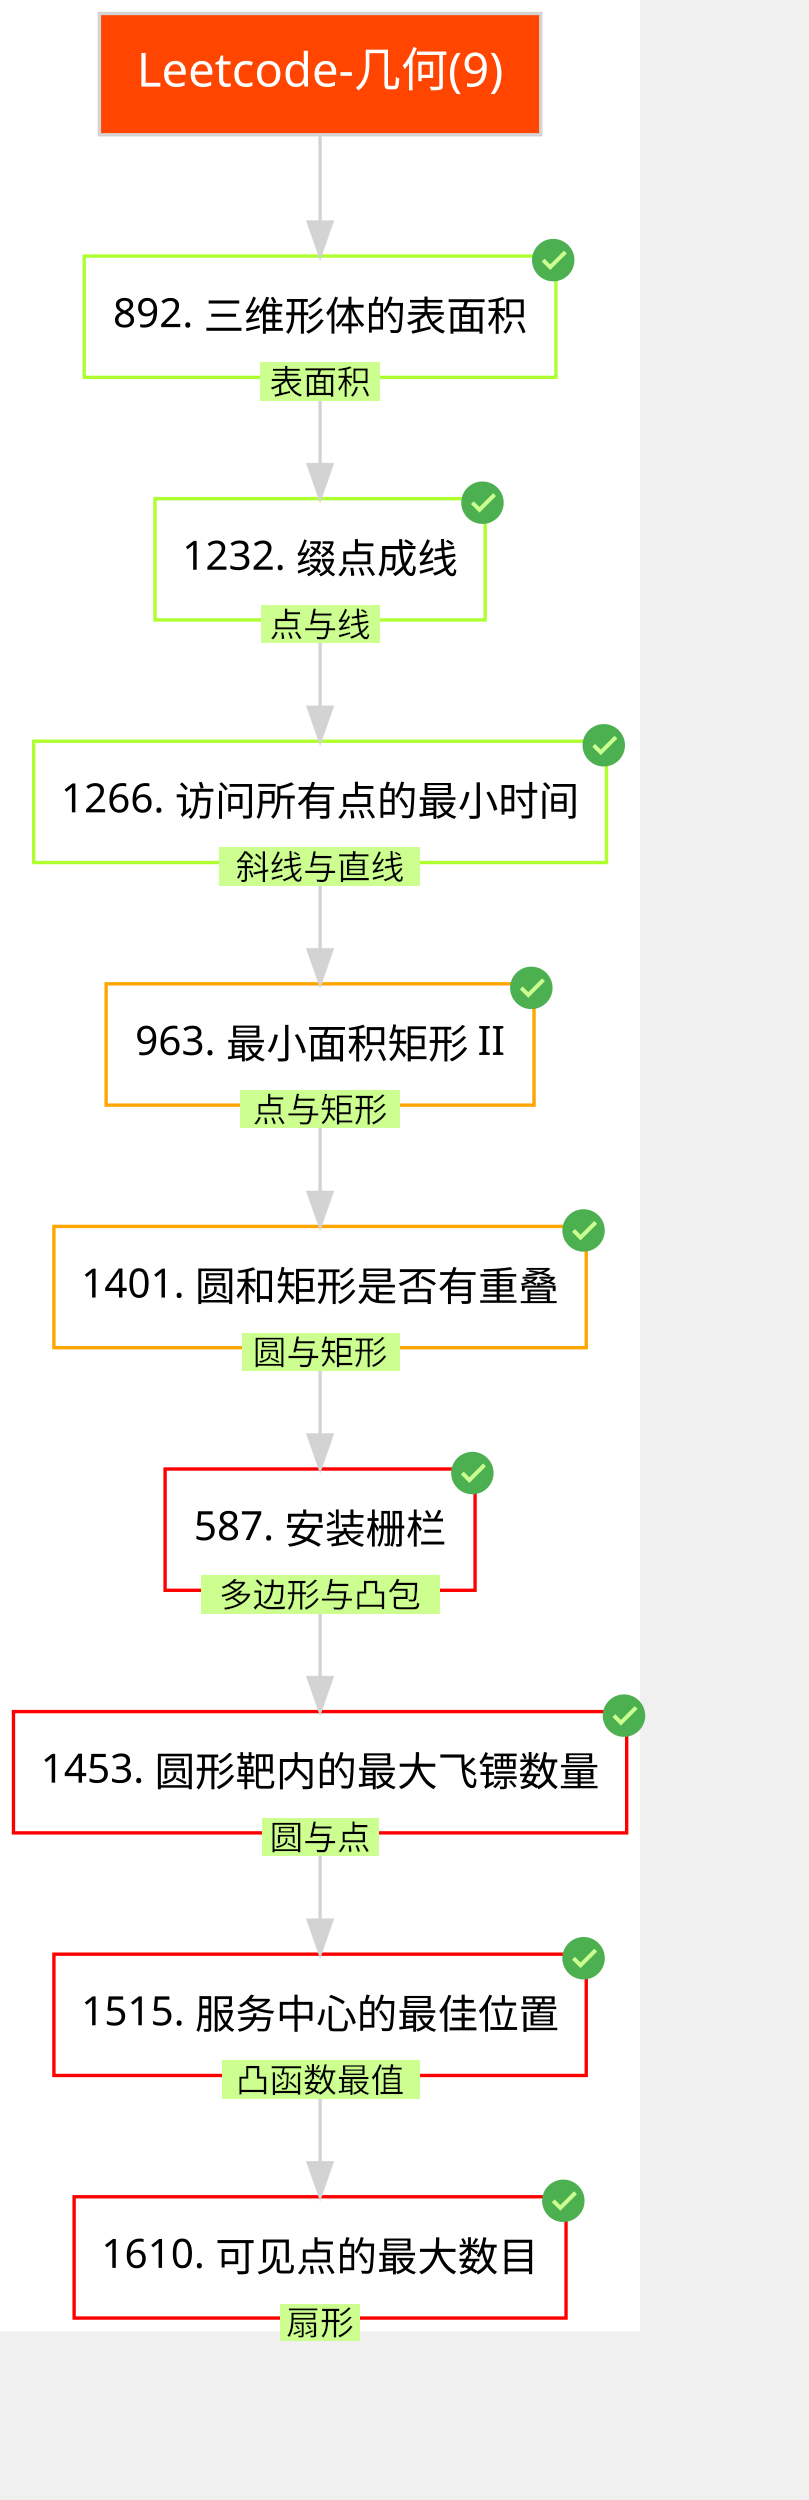
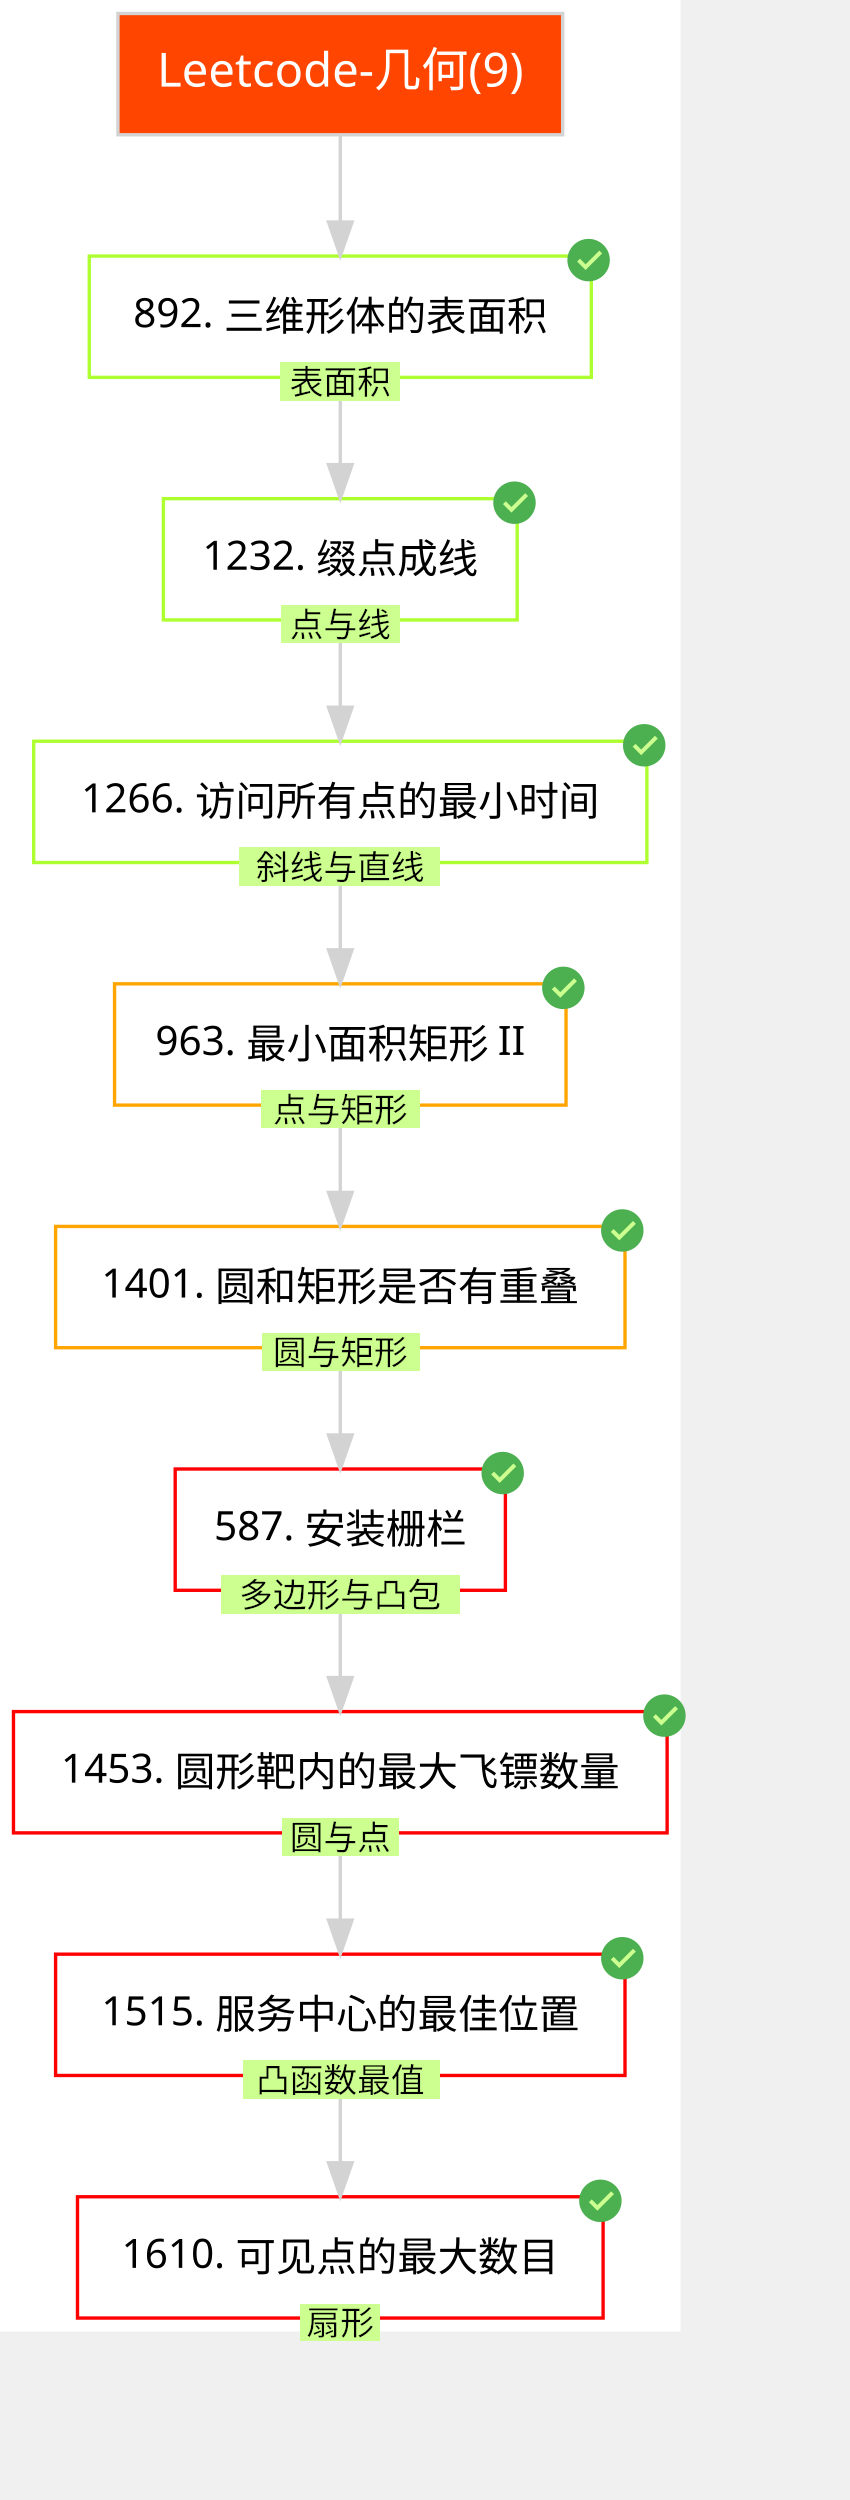
- <svg xmlns="http://www.w3.org/2000/svg" xmlns:xlink="http://www.w3.org/1999/xlink" height="742pt" viewBox="0.00 0.00 240.0 742.0" width="240pt">
+ <svg xmlns="http://www.w3.org/2000/svg" xmlns:xlink="http://www.w3.org/1999/xlink" height="742pt" viewBox="0.00 0.00 252.0 742.0" width="252pt">
  <g class="graph" id="graph0" transform="scale(1 1) rotate(0) translate(4 688)">
-     <polygon fill="white" points="-4,4 -4,-688 186,-688 186,4 -4,4" stroke="transparent" />
+     <polygon fill="white" points="-4,4 -4,-688 198,-688 198,4 -4,4" stroke="transparent" />
    <g class="node" id="node1">
      <g id="a_node1">
        <a target="_parent" xlink:href="https://leetcode-cn.com/tag/geometry" xlink:title="Leetcode-几何(9)">
-           <polygon fill="orangered" points="156.5,-684 25.5,-684 25.5,-648 156.5,-648 156.5,-684" stroke="lightgrey" />
-           <text fill="white" font-family="Microsoft YaHei" font-size="14.00" text-anchor="middle" x="91" y="-662.3">
+           <polygon fill="orangered" points="163,-684 31,-684 31,-648 163,-648 163,-684" stroke="lightgrey" />
+           <text fill="white" font-family="Microsoft YaHei" font-size="14.00" text-anchor="middle" x="97" y="-662.3">
      Leetcode-几何(9)
     </text>
        </a>
      </g>
    </g>
    <g class="node" id="node2">
      <g id="a_node2">
        <a target="_parent" xlink:href="https://leetcode-cn.com/problems/surface-area-of-3d-shapes" xlink:title="892. 三维形体的表面积">
-           <polygon fill="none" points="161,-612 21,-612 21,-576 161,-576 161,-612" stroke="greenyellow" />
-           <text font-family="Microsoft YaHei" font-size="12.00" text-anchor="middle" x="91" y="-590.9">
+           <polygon fill="none" points="171.5,-612 22.5,-612 22.5,-576 171.5,-576 171.5,-612" stroke="greenyellow" />
+           <text font-family="Microsoft YaHei" font-size="12.00" text-anchor="middle" x="97" y="-590.9">
      892. 三维形体的表面积
     </text>
        </a>
      </g>
-       <g transform="translate(153.0, -618.0) scale(0.3)">
+       <g transform="translate(163.5, -618.0) scale(0.3)">
        <circle cx="24" cy="24" fill="#4caf50" r="21" />
        <polygon fill="#ccff90" points="34.6,14.6 21,28.2 15.4,22.6 12.6,25.4 21,33.8 37.4,17.4" />
      </g>
    </g>
    <g class="edge" id="edge1">
-       <path d="M91,-647.7C91,-639.98 91,-630.71 91,-622.11" fill="none" stroke="lightgrey" />
-       <polygon fill="lightgrey" points="94.5,-622.1 91,-612.1 87.5,-622.1 94.5,-622.1" stroke="lightgrey" />
+       <path d="M97,-647.7C97,-639.98 97,-630.71 97,-622.11" fill="none" stroke="lightgrey" />
+       <polygon fill="lightgrey" points="100.5,-622.1 97,-612.1 93.5,-622.1 100.5,-622.1" stroke="lightgrey" />
    </g>
    <g class="node" id="node3">
      <g id="a_node3">
        <a target="_parent" xlink:href="https://leetcode-cn.com/problems/check-if-it-is-a-straight-line" xlink:title="1232. 缀点成线">
-           <polygon fill="none" points="140,-540 42,-540 42,-504 140,-504 140,-540" stroke="greenyellow" />
-           <text font-family="Microsoft YaHei" font-size="12.00" text-anchor="middle" x="91" y="-518.9">
+           <polygon fill="none" points="149.5,-540 44.5,-540 44.5,-504 149.5,-504 149.5,-540" stroke="greenyellow" />
+           <text font-family="Microsoft YaHei" font-size="12.00" text-anchor="middle" x="97" y="-518.9">
      1232. 缀点成线
     </text>
        </a>
      </g>
-       <g transform="translate(132.0, -546.0) scale(0.3)">
+       <g transform="translate(141.5, -546.0) scale(0.3)">
        <circle cx="24" cy="24" fill="#4caf50" r="21" />
        <polygon fill="#ccff90" points="34.6,14.6 21,28.2 15.4,22.6 12.6,25.4 21,33.8 37.4,17.4" />
      </g>
    </g>
    <g class="edge" id="edge2">
-       <path d="M91,-575.7C91,-567.98 91,-558.71 91,-550.11" fill="none" stroke="lightgrey" />
-       <polygon fill="lightgrey" points="94.5,-550.1 91,-540.1 87.5,-550.1 94.5,-550.1" stroke="lightgrey" />
+       <path d="M97,-575.7C97,-567.98 97,-558.71 97,-550.11" fill="none" stroke="lightgrey" />
+       <polygon fill="lightgrey" points="100.5,-550.1 97,-540.1 93.5,-550.1 100.5,-550.1" stroke="lightgrey" />
    </g>
    <g class="node" id="node4">
      <g id="a_node4">
        <a target="_parent" xlink:href="https://leetcode-cn.com/problems/minimum-time-visiting-all-points" xlink:title="1266. 访问所有点的最小时间">
-           <polygon fill="none" points="176,-468 6,-468 6,-432 176,-432 176,-468" stroke="greenyellow" />
-           <text font-family="Microsoft YaHei" font-size="12.00" text-anchor="middle" x="91" y="-446.9">
+           <polygon fill="none" points="188,-468 6,-468 6,-432 188,-432 188,-468" stroke="greenyellow" />
+           <text font-family="Microsoft YaHei" font-size="12.00" text-anchor="middle" x="97" y="-446.9">
      1266. 访问所有点的最小时间
     </text>
        </a>
      </g>
-       <g transform="translate(168.0, -474.0) scale(0.3)">
+       <g transform="translate(180.0, -474.0) scale(0.3)">
        <circle cx="24" cy="24" fill="#4caf50" r="21" />
        <polygon fill="#ccff90" points="34.6,14.6 21,28.2 15.4,22.6 12.6,25.4 21,33.8 37.4,17.4" />
      </g>
    </g>
    <g class="edge" id="edge3">
-       <path d="M91,-503.7C91,-495.98 91,-486.71 91,-478.11" fill="none" stroke="lightgrey" />
-       <polygon fill="lightgrey" points="94.5,-478.1 91,-468.1 87.5,-478.1 94.5,-478.1" stroke="lightgrey" />
+       <path d="M97,-503.7C97,-495.98 97,-486.71 97,-478.11" fill="none" stroke="lightgrey" />
+       <polygon fill="lightgrey" points="100.5,-478.1 97,-468.1 93.5,-478.1 100.5,-478.1" stroke="lightgrey" />
    </g>
    <g class="node" id="node5">
      <g id="a_node5">
        <a target="_parent" xlink:href="https://leetcode-cn.com/problems/minimum-area-rectangle-ii" xlink:title="963. 最小面积矩形 II">
-           <polygon fill="none" points="154.5,-396 27.5,-396 27.5,-360 154.5,-360 154.5,-396" stroke="orange" />
-           <text font-family="Microsoft YaHei" font-size="12.00" text-anchor="middle" x="91" y="-374.9">
+           <polygon fill="none" points="164,-396 30,-396 30,-360 164,-360 164,-396" stroke="orange" />
+           <text font-family="Microsoft YaHei" font-size="12.00" text-anchor="middle" x="97" y="-374.9">
      963. 最小面积矩形 II
     </text>
        </a>
      </g>
-       <g transform="translate(146.5, -402.0) scale(0.3)">
+       <g transform="translate(156.0, -402.0) scale(0.3)">
        <circle cx="24" cy="24" fill="#4caf50" r="21" />
        <polygon fill="#ccff90" points="34.6,14.6 21,28.2 15.4,22.6 12.6,25.4 21,33.8 37.4,17.4" />
      </g>
    </g>
    <g class="edge" id="edge4">
-       <path d="M91,-431.7C91,-423.98 91,-414.71 91,-406.11" fill="none" stroke="lightgrey" />
-       <polygon fill="lightgrey" points="94.5,-406.1 91,-396.1 87.5,-406.1 94.5,-406.1" stroke="lightgrey" />
+       <path d="M97,-431.7C97,-423.98 97,-414.71 97,-406.11" fill="none" stroke="lightgrey" />
+       <polygon fill="lightgrey" points="100.5,-406.1 97,-396.1 93.5,-406.1 100.5,-406.1" stroke="lightgrey" />
    </g>
    <g class="node" id="node6">
      <g id="a_node6">
        <a target="_parent" xlink:href="https://leetcode-cn.com/problems/circle-and-rectangle-overlapping" xlink:title="1401. 圆和矩形是否有重叠">
-           <polygon fill="none" points="170,-324 12,-324 12,-288 170,-288 170,-324" stroke="orange" />
-           <text font-family="Microsoft YaHei" font-size="12.00" text-anchor="middle" x="91" y="-302.9">
+           <polygon fill="none" points="181.5,-324 12.5,-324 12.5,-288 181.5,-288 181.5,-324" stroke="orange" />
+           <text font-family="Microsoft YaHei" font-size="12.00" text-anchor="middle" x="97" y="-302.9">
      1401. 圆和矩形是否有重叠
     </text>
        </a>
      </g>
-       <g transform="translate(162.0, -330.0) scale(0.3)">
+       <g transform="translate(173.5, -330.0) scale(0.3)">
        <circle cx="24" cy="24" fill="#4caf50" r="21" />
        <polygon fill="#ccff90" points="34.6,14.6 21,28.2 15.4,22.6 12.6,25.4 21,33.8 37.4,17.4" />
      </g>
    </g>
    <g class="edge" id="edge5">
-       <path d="M91,-359.7C91,-351.98 91,-342.71 91,-334.11" fill="none" stroke="lightgrey" />
-       <polygon fill="lightgrey" points="94.5,-334.1 91,-324.1 87.5,-334.1 94.5,-334.1" stroke="lightgrey" />
+       <path d="M97,-359.7C97,-351.98 97,-342.71 97,-334.11" fill="none" stroke="lightgrey" />
+       <polygon fill="lightgrey" points="100.5,-334.1 97,-324.1 93.5,-334.1 100.5,-334.1" stroke="lightgrey" />
    </g>
    <g class="node" id="node7">
      <g id="a_node7">
        <a target="_parent" xlink:href="https://leetcode-cn.com/problems/erect-the-fence" xlink:title="587. 安装栅栏">
-           <polygon fill="none" points="137,-252 45,-252 45,-216 137,-216 137,-252" stroke="red" />
-           <text font-family="Microsoft YaHei" font-size="12.00" text-anchor="middle" x="91" y="-230.9">
+           <polygon fill="none" points="146,-252 48,-252 48,-216 146,-216 146,-252" stroke="red" />
+           <text font-family="Microsoft YaHei" font-size="12.00" text-anchor="middle" x="97" y="-230.9">
      587. 安装栅栏
     </text>
        </a>
      </g>
-       <g transform="translate(129.0, -258.0) scale(0.3)">
+       <g transform="translate(138.0, -258.0) scale(0.3)">
        <circle cx="24" cy="24" fill="#4caf50" r="21" />
        <polygon fill="#ccff90" points="34.6,14.6 21,28.2 15.4,22.6 12.6,25.4 21,33.8 37.4,17.4" />
      </g>
    </g>
    <g class="edge" id="edge6">
-       <path d="M91,-287.7C91,-279.98 91,-270.71 91,-262.11" fill="none" stroke="lightgrey" />
-       <polygon fill="lightgrey" points="94.5,-262.1 91,-252.1 87.5,-262.1 94.5,-262.1" stroke="lightgrey" />
+       <path d="M97,-287.7C97,-279.98 97,-270.71 97,-262.11" fill="none" stroke="lightgrey" />
+       <polygon fill="lightgrey" points="100.5,-262.1 97,-252.1 93.5,-262.1 100.5,-262.1" stroke="lightgrey" />
    </g>
    <g class="node" id="node8">
      <g id="a_node8">
        <a target="_parent" xlink:href="https://leetcode-cn.com/problems/maximum-number-of-darts-inside-of-a-circular-dartboard" xlink:title="1453. 圆形靶内的最大飞镖数量">
-           <polygon fill="none" points="182,-180 0,-180 0,-144 182,-144 182,-180" stroke="red" />
-           <text font-family="Microsoft YaHei" font-size="12.00" text-anchor="middle" x="91" y="-158.9">
+           <polygon fill="none" points="194,-180 0,-180 0,-144 194,-144 194,-180" stroke="red" />
+           <text font-family="Microsoft YaHei" font-size="12.00" text-anchor="middle" x="97" y="-158.9">
      1453. 圆形靶内的最大飞镖数量
     </text>
        </a>
      </g>
-       <g transform="translate(174.0, -186.0) scale(0.3)">
+       <g transform="translate(186.0, -186.0) scale(0.3)">
        <circle cx="24" cy="24" fill="#4caf50" r="21" />
        <polygon fill="#ccff90" points="34.6,14.6 21,28.2 15.4,22.6 12.6,25.4 21,33.8 37.4,17.4" />
      </g>
    </g>
    <g class="edge" id="edge7">
-       <path d="M91,-215.7C91,-207.98 91,-198.71 91,-190.11" fill="none" stroke="lightgrey" />
-       <polygon fill="lightgrey" points="94.5,-190.1 91,-180.1 87.5,-190.1 94.5,-190.1" stroke="lightgrey" />
+       <path d="M97,-215.7C97,-207.98 97,-198.71 97,-190.11" fill="none" stroke="lightgrey" />
+       <polygon fill="lightgrey" points="100.5,-190.1 97,-180.1 93.5,-190.1 100.5,-190.1" stroke="lightgrey" />
    </g>
    <g class="node" id="node9">
      <g id="a_node9">
        <a target="_parent" xlink:href="https://leetcode-cn.com/problems/best-position-for-a-service-centre" xlink:title="1515. 服务中心的最佳位置">
-           <polygon fill="none" points="170,-108 12,-108 12,-72 170,-72 170,-108" stroke="red" />
-           <text font-family="Microsoft YaHei" font-size="12.00" text-anchor="middle" x="91" y="-86.9">
+           <polygon fill="none" points="181.5,-108 12.5,-108 12.5,-72 181.5,-72 181.5,-108" stroke="red" />
+           <text font-family="Microsoft YaHei" font-size="12.00" text-anchor="middle" x="97" y="-86.9">
      1515. 服务中心的最佳位置
     </text>
        </a>
      </g>
-       <g transform="translate(162.0, -114.0) scale(0.3)">
+       <g transform="translate(173.5, -114.0) scale(0.3)">
        <circle cx="24" cy="24" fill="#4caf50" r="21" />
        <polygon fill="#ccff90" points="34.6,14.6 21,28.2 15.4,22.6 12.6,25.4 21,33.8 37.4,17.4" />
      </g>
    </g>
    <g class="edge" id="edge8">
-       <path d="M91,-143.7C91,-135.98 91,-126.71 91,-118.11" fill="none" stroke="lightgrey" />
-       <polygon fill="lightgrey" points="94.5,-118.1 91,-108.1 87.5,-118.1 94.5,-118.1" stroke="lightgrey" />
+       <path d="M97,-143.7C97,-135.98 97,-126.71 97,-118.11" fill="none" stroke="lightgrey" />
+       <polygon fill="lightgrey" points="100.5,-118.1 97,-108.1 93.5,-118.1 100.5,-118.1" stroke="lightgrey" />
    </g>
    <g class="node" id="node10">
      <g id="a_node10">
        <a target="_parent" xlink:href="https://leetcode-cn.com/problems/maximum-number-of-visible-points" xlink:title="1610. 可见点的最大数目">
-           <polygon fill="none" points="164,-36 18,-36 18,0 164,0 164,-36" stroke="red" />
-           <text font-family="Microsoft YaHei" font-size="12.00" text-anchor="middle" x="91" y="-14.9">
+           <polygon fill="none" points="175,-36 19,-36 19,0 175,0 175,-36" stroke="red" />
+           <text font-family="Microsoft YaHei" font-size="12.00" text-anchor="middle" x="97" y="-14.9">
      1610. 可见点的最大数目
     </text>
        </a>
      </g>
-       <g transform="translate(156.0, -42.0) scale(0.3)">
+       <g transform="translate(167.0, -42.0) scale(0.3)">
        <circle cx="24" cy="24" fill="#4caf50" r="21" />
        <polygon fill="#ccff90" points="34.6,14.6 21,28.2 15.4,22.6 12.6,25.4 21,33.8 37.4,17.4" />
      </g>
    </g>
    <g class="edge" id="edge9">
-       <path d="M91,-71.7C91,-63.98 91,-54.71 91,-46.11" fill="none" stroke="lightgrey" />
-       <polygon fill="lightgrey" points="94.5,-46.1 91,-36.1 87.5,-46.1 94.5,-46.1" stroke="lightgrey" />
-     </g>
-     <g class="key">
-       <defs>
-         <filter height="1.2" id="solid" width="1.2" x="-0.1" y="-0.1">
-           <feFlood flood-color="#ccff90" result="bg" />
-           <feMerge>
-             <feMergeNode in="bg" />
-             <feMergeNode in="SourceGraphic" />
-           </feMerge>
-         </filter>
-       </defs>
-       <text filter="url(#solid)" font-family="Microsoft YaHei" font-size="10.00" text-anchor="middle" x="91.0" y="-571.0">
+       <path d="M97,-71.7C97,-63.98 97,-54.71 97,-46.11" fill="none" stroke="lightgrey" />
+       <polygon fill="lightgrey" points="100.5,-46.1 97,-36.1 93.5,-46.1 100.5,-46.1" stroke="lightgrey" />
+     </g>
+     <g class="key">
+       <defs>
+         <filter height="1.2" id="solid" width="1.2" x="-0.1" y="-0.1">
+           <feFlood flood-color="#ccff90" result="bg" />
+           <feMerge>
+             <feMergeNode in="bg" />
+             <feMergeNode in="SourceGraphic" />
+           </feMerge>
+         </filter>
+       </defs>
+       <text filter="url(#solid)" font-family="Microsoft YaHei" font-size="10.00" text-anchor="middle" x="97.0" y="-571.0">
    表面积
   </text>
    </g>
    <g class="key">
      <defs>
        <filter height="1.2" id="solid" width="1.2" x="-0.1" y="-0.1">
          <feFlood flood-color="#ccff90" result="bg" />
          <feMerge>
            <feMergeNode in="bg" />
            <feMergeNode in="SourceGraphic" />
          </feMerge>
        </filter>
      </defs>
-       <text filter="url(#solid)" font-family="Microsoft YaHei" font-size="10.00" text-anchor="middle" x="91.0" y="-499.0">
+       <text filter="url(#solid)" font-family="Microsoft YaHei" font-size="10.00" text-anchor="middle" x="97.0" y="-499.0">
    点与线
   </text>
    </g>
    <g class="key">
      <defs>
        <filter height="1.2" id="solid" width="1.2" x="-0.1" y="-0.1">
          <feFlood flood-color="#ccff90" result="bg" />
          <feMerge>
            <feMergeNode in="bg" />
            <feMergeNode in="SourceGraphic" />
          </feMerge>
        </filter>
      </defs>
-       <text filter="url(#solid)" font-family="Microsoft YaHei" font-size="10.00" text-anchor="middle" x="91.0" y="-427.0">
+       <text filter="url(#solid)" font-family="Microsoft YaHei" font-size="10.00" text-anchor="middle" x="97.0" y="-427.0">
    斜线与直线
   </text>
    </g>
    <g class="key">
      <defs>
        <filter height="1.2" id="solid" width="1.2" x="-0.1" y="-0.1">
          <feFlood flood-color="#ccff90" result="bg" />
          <feMerge>
            <feMergeNode in="bg" />
            <feMergeNode in="SourceGraphic" />
          </feMerge>
        </filter>
      </defs>
-       <text filter="url(#solid)" font-family="Microsoft YaHei" font-size="10.00" text-anchor="middle" x="91.0" y="-355.0">
+       <text filter="url(#solid)" font-family="Microsoft YaHei" font-size="10.00" text-anchor="middle" x="97.0" y="-355.0">
    点与矩形
   </text>
    </g>
    <g class="key">
      <defs>
        <filter height="1.2" id="solid" width="1.2" x="-0.1" y="-0.1">
          <feFlood flood-color="#ccff90" result="bg" />
          <feMerge>
            <feMergeNode in="bg" />
            <feMergeNode in="SourceGraphic" />
          </feMerge>
        </filter>
      </defs>
-       <text filter="url(#solid)" font-family="Microsoft YaHei" font-size="10.00" text-anchor="middle" x="91.0" y="-283.0">
+       <text filter="url(#solid)" font-family="Microsoft YaHei" font-size="10.00" text-anchor="middle" x="97.0" y="-283.0">
    圆与矩形
   </text>
    </g>
    <g class="key">
      <defs>
        <filter height="1.2" id="solid" width="1.2" x="-0.1" y="-0.1">
          <feFlood flood-color="#ccff90" result="bg" />
          <feMerge>
            <feMergeNode in="bg" />
            <feMergeNode in="SourceGraphic" />
          </feMerge>
        </filter>
      </defs>
-       <text filter="url(#solid)" font-family="Microsoft YaHei" font-size="10.00" text-anchor="middle" x="91.0" y="-211.0">
+       <text filter="url(#solid)" font-family="Microsoft YaHei" font-size="10.00" text-anchor="middle" x="97.0" y="-211.0">
    多边形与凸包
   </text>
    </g>
    <g class="key">
      <defs>
        <filter height="1.2" id="solid" width="1.2" x="-0.1" y="-0.1">
          <feFlood flood-color="#ccff90" result="bg" />
          <feMerge>
            <feMergeNode in="bg" />
            <feMergeNode in="SourceGraphic" />
          </feMerge>
        </filter>
      </defs>
-       <text filter="url(#solid)" font-family="Microsoft YaHei" font-size="10.00" text-anchor="middle" x="91.0" y="-139.0">
+       <text filter="url(#solid)" font-family="Microsoft YaHei" font-size="10.00" text-anchor="middle" x="97.0" y="-139.0">
    圆与点
   </text>
    </g>
    <g class="key">
      <defs>
        <filter height="1.2" id="solid" width="1.2" x="-0.1" y="-0.1">
          <feFlood flood-color="#ccff90" result="bg" />
          <feMerge>
            <feMergeNode in="bg" />
            <feMergeNode in="SourceGraphic" />
          </feMerge>
        </filter>
      </defs>
-       <text filter="url(#solid)" font-family="Microsoft YaHei" font-size="10.00" text-anchor="middle" x="91.0" y="-67.0">
+       <text filter="url(#solid)" font-family="Microsoft YaHei" font-size="10.00" text-anchor="middle" x="97.0" y="-67.0">
    凸函数最值
   </text>
    </g>
    <g class="key">
      <defs>
        <filter height="1.2" id="solid" width="1.2" x="-0.1" y="-0.1">
          <feFlood flood-color="#ccff90" result="bg" />
          <feMerge>
            <feMergeNode in="bg" />
            <feMergeNode in="SourceGraphic" />
          </feMerge>
        </filter>
      </defs>
-       <text filter="url(#solid)" font-family="Microsoft YaHei" font-size="10.00" text-anchor="middle" x="91.0" y="5.0">
+       <text filter="url(#solid)" font-family="Microsoft YaHei" font-size="10.00" text-anchor="middle" x="97.0" y="5.0">
    扇形
   </text>
    </g>
  </g>
</svg>
